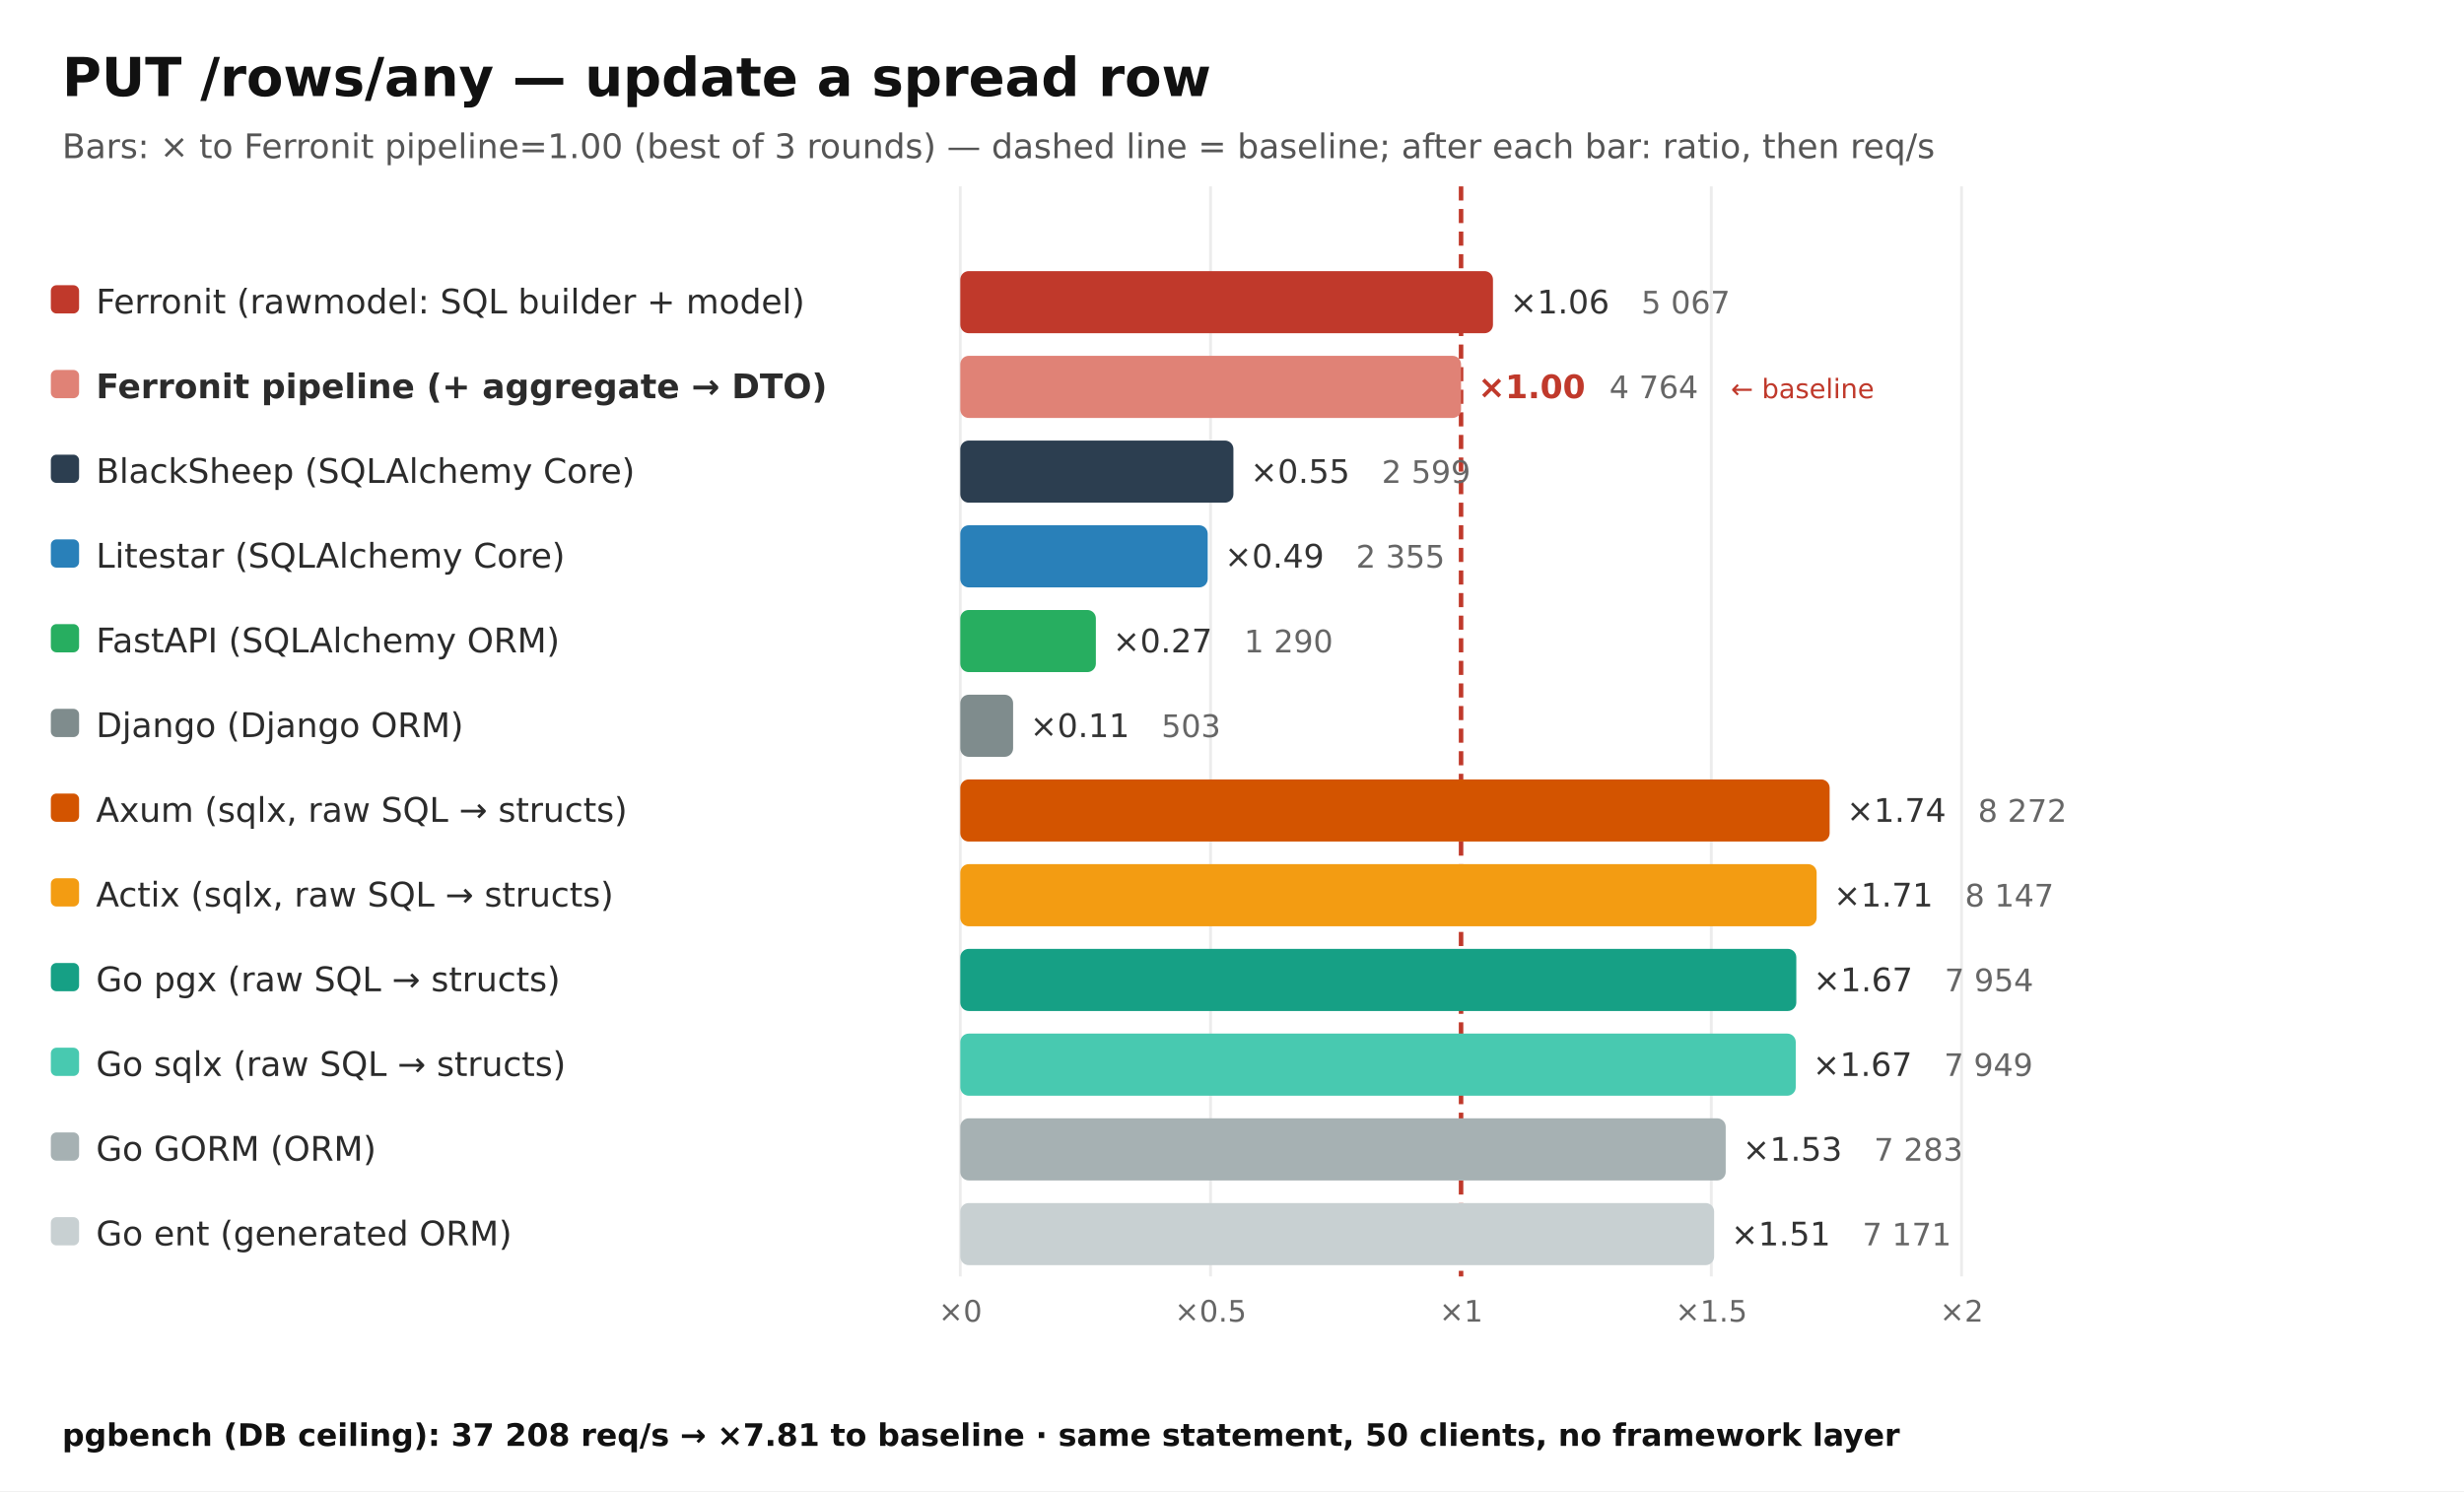
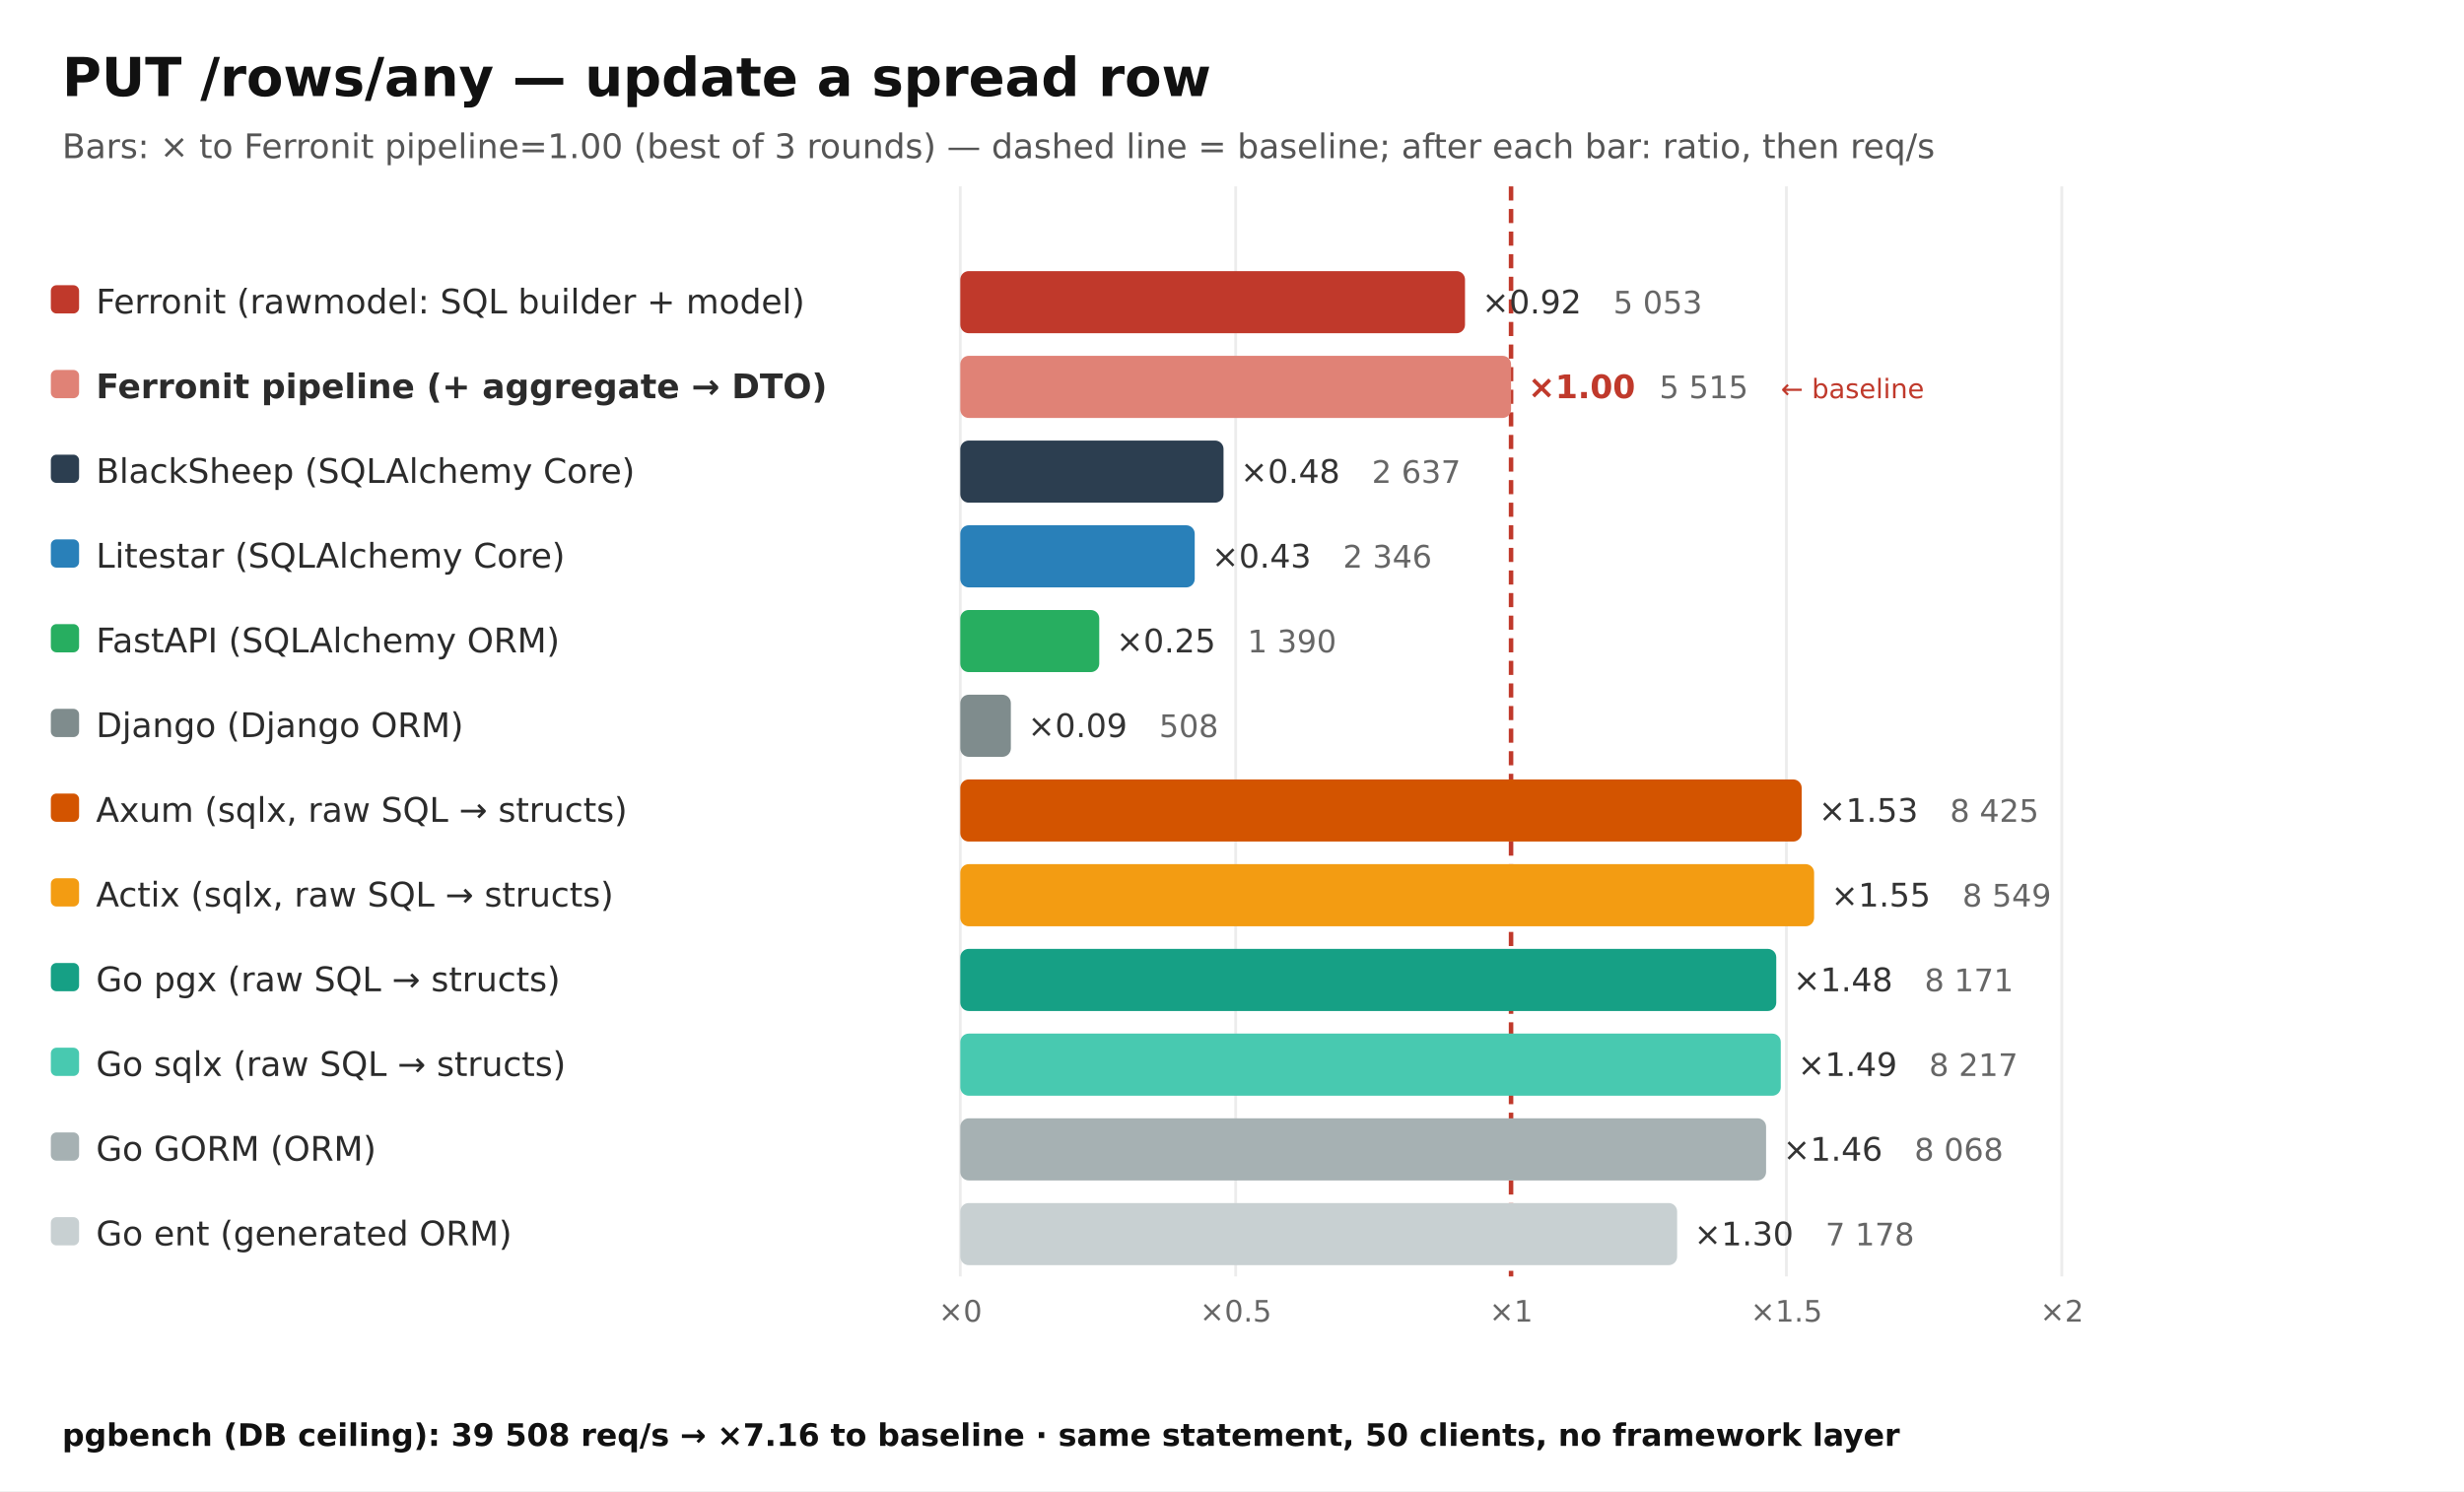
<svg xmlns="http://www.w3.org/2000/svg" width="872.4" height="528" viewBox="0 0 872.4 528" font-family="DejaVu Sans, Helvetica, Arial, sans-serif">
  <rect width="872.4" height="528" fill="#ffffff" />
  <text x="22" y="34" font-size="19" font-weight="700" fill="#111">PUT /rows/any — update a spread row</text>
  <text x="22" y="56" font-size="12" fill="#555">Bars: × to Ferronit pipeline=1.00 (best of 3 rounds) — dashed line = baseline; after each bar: ratio, then req/s</text>
  <line x1="340.0" y1="66" x2="340.0" y2="452" stroke="#ececec" stroke-width="1" />
  <text x="340.0" y="468" font-size="10.5" fill="#666" text-anchor="middle">×0</text>
-   <line x1="428.6" y1="66" x2="428.6" y2="452" stroke="#ececec" stroke-width="1" />
-   <text x="428.6" y="468" font-size="10.5" fill="#666" text-anchor="middle">×0.5</text>
-   <line x1="517.3" y1="66" x2="517.3" y2="452" stroke="#c0392b" stroke-width="1.6" stroke-dasharray="5 3" />
-   <text x="517.3" y="468" font-size="10.5" fill="#666" text-anchor="middle">×1</text>
-   <line x1="605.9" y1="66" x2="605.9" y2="452" stroke="#ececec" stroke-width="1" />
-   <text x="605.9" y="468" font-size="10.5" fill="#666" text-anchor="middle">×1.5</text>
-   <line x1="694.5" y1="66" x2="694.5" y2="452" stroke="#ececec" stroke-width="1" />
-   <text x="694.5" y="468" font-size="10.5" fill="#666" text-anchor="middle">×2</text>
+   <line x1="437.5" y1="66" x2="437.5" y2="452" stroke="#ececec" stroke-width="1" />
+   <text x="437.5" y="468" font-size="10.5" fill="#666" text-anchor="middle">×0.5</text>
+   <line x1="535.0" y1="66" x2="535.0" y2="452" stroke="#c0392b" stroke-width="1.6" stroke-dasharray="5 3" />
+   <text x="535.0" y="468" font-size="10.5" fill="#666" text-anchor="middle">×1</text>
+   <line x1="632.5" y1="66" x2="632.5" y2="452" stroke="#ececec" stroke-width="1" />
+   <text x="632.5" y="468" font-size="10.5" fill="#666" text-anchor="middle">×1.5</text>
+   <line x1="730.0" y1="66" x2="730.0" y2="452" stroke="#ececec" stroke-width="1" />
+   <text x="730.0" y="468" font-size="10.5" fill="#666" text-anchor="middle">×2</text>
  <rect x="18" y="101" width="10" height="10" rx="2" fill="#c0392b" />
  <text x="34" y="111" font-size="12" fill="#2b2b2b">Ferronit (rawmodel: SQL builder + model)</text>
-   <rect x="340" y="96" width="188.6" height="22" rx="3" fill="#c0392b" />
-   <text x="534.6" y="111" font-size="11.5" fill="#333">×1.06</text>
-   <text x="581.1" y="111" font-size="11" fill="#666">5 067</text>
+   <rect x="340" y="96" width="178.7" height="22" rx="3" fill="#c0392b" />
+   <text x="524.7" y="111" font-size="11.5" fill="#333">×0.92</text>
+   <text x="571.2" y="111" font-size="11" fill="#666">5 053</text>
  <rect x="18" y="131" width="10" height="10" rx="2" fill="#e08276" />
  <text x="34" y="141" font-size="12" fill="#2b2b2b" font-weight="700">Ferronit pipeline (+ aggregate → DTO)</text>
-   <rect x="340" y="126" width="177.3" height="22" rx="3" fill="#e08276" />
-   <text x="523.3" y="141" font-size="11.5" fill="#c0392b" font-weight="700">×1.00</text>
-   <text x="569.8" y="141" font-size="11" fill="#666">4 764</text>
-   <text x="612.8" y="141" font-size="9.5" fill="#c0392b">← baseline</text>
+   <rect x="340" y="126" width="195.0" height="22" rx="3" fill="#e08276" />
+   <text x="541.0" y="141" font-size="11.5" fill="#c0392b" font-weight="700">×1.00</text>
+   <text x="587.5" y="141" font-size="11" fill="#666">5 515</text>
+   <text x="630.5" y="141" font-size="9.5" fill="#c0392b">← baseline</text>
  <rect x="18" y="161" width="10" height="10" rx="2" fill="#2c3e50" />
  <text x="34" y="171" font-size="12" fill="#2b2b2b">BlackSheep (SQLAlchemy Core)</text>
-   <rect x="340" y="156" width="96.7" height="22" rx="3" fill="#2c3e50" />
-   <text x="442.7" y="171" font-size="11.5" fill="#333">×0.55</text>
-   <text x="489.2" y="171" font-size="11" fill="#666">2 599</text>
+   <rect x="340" y="156" width="93.2" height="22" rx="3" fill="#2c3e50" />
+   <text x="439.2" y="171" font-size="11.5" fill="#333">×0.48</text>
+   <text x="485.7" y="171" font-size="11" fill="#666">2 637</text>
  <rect x="18" y="191" width="10" height="10" rx="2" fill="#2980b9" />
  <text x="34" y="201" font-size="12" fill="#2b2b2b">Litestar (SQLAlchemy Core)</text>
-   <rect x="340" y="186" width="87.6" height="22" rx="3" fill="#2980b9" />
-   <text x="433.6" y="201" font-size="11.5" fill="#333">×0.49</text>
-   <text x="480.1" y="201" font-size="11" fill="#666">2 355</text>
+   <rect x="340" y="186" width="83.0" height="22" rx="3" fill="#2980b9" />
+   <text x="429.0" y="201" font-size="11.5" fill="#333">×0.43</text>
+   <text x="475.5" y="201" font-size="11" fill="#666">2 346</text>
  <rect x="18" y="221" width="10" height="10" rx="2" fill="#27ae60" />
  <text x="34" y="231" font-size="12" fill="#2b2b2b">FastAPI (SQLAlchemy ORM)</text>
-   <rect x="340" y="216" width="48.0" height="22" rx="3" fill="#27ae60" />
-   <text x="394.0" y="231" font-size="11.5" fill="#333">×0.27</text>
-   <text x="440.5" y="231" font-size="11" fill="#666">1 290</text>
+   <rect x="340" y="216" width="49.2" height="22" rx="3" fill="#27ae60" />
+   <text x="395.2" y="231" font-size="11.5" fill="#333">×0.25</text>
+   <text x="441.7" y="231" font-size="11" fill="#666">1 390</text>
  <rect x="18" y="251" width="10" height="10" rx="2" fill="#7f8c8d" />
  <text x="34" y="261" font-size="12" fill="#2b2b2b">Django (Django ORM)</text>
-   <rect x="340" y="246" width="18.7" height="22" rx="3" fill="#7f8c8d" />
-   <text x="364.7" y="261" font-size="11.5" fill="#333">×0.11</text>
-   <text x="411.2" y="261" font-size="11" fill="#666">503</text>
+   <rect x="340" y="246" width="17.9" height="22" rx="3" fill="#7f8c8d" />
+   <text x="363.9" y="261" font-size="11.5" fill="#333">×0.09</text>
+   <text x="410.4" y="261" font-size="11" fill="#666">508</text>
  <rect x="18" y="281" width="10" height="10" rx="2" fill="#d35400" />
  <text x="34" y="291" font-size="12" fill="#2b2b2b">Axum (sqlx, raw SQL → structs)</text>
-   <rect x="340" y="276" width="307.8" height="22" rx="3" fill="#d35400" />
-   <text x="653.8" y="291" font-size="11.5" fill="#333">×1.74</text>
-   <text x="700.3" y="291" font-size="11" fill="#666">8 272</text>
+   <rect x="340" y="276" width="297.9" height="22" rx="3" fill="#d35400" />
+   <text x="643.9" y="291" font-size="11.5" fill="#333">×1.53</text>
+   <text x="690.4" y="291" font-size="11" fill="#666">8 425</text>
  <rect x="18" y="311" width="10" height="10" rx="2" fill="#f39c12" />
  <text x="34" y="321" font-size="12" fill="#2b2b2b">Actix (sqlx, raw SQL → structs)</text>
-   <rect x="340" y="306" width="303.2" height="22" rx="3" fill="#f39c12" />
-   <text x="649.2" y="321" font-size="11.5" fill="#333">×1.71</text>
-   <text x="695.7" y="321" font-size="11" fill="#666">8 147</text>
+   <rect x="340" y="306" width="302.3" height="22" rx="3" fill="#f39c12" />
+   <text x="648.3" y="321" font-size="11.5" fill="#333">×1.55</text>
+   <text x="694.8" y="321" font-size="11" fill="#666">8 549</text>
  <rect x="18" y="341" width="10" height="10" rx="2" fill="#16a085" />
  <text x="34" y="351" font-size="12" fill="#2b2b2b">Go pgx (raw SQL → structs)</text>
-   <rect x="340" y="336" width="296.0" height="22" rx="3" fill="#16a085" />
-   <text x="642.0" y="351" font-size="11.5" fill="#333">×1.67</text>
-   <text x="688.5" y="351" font-size="11" fill="#666">7 954</text>
+   <rect x="340" y="336" width="288.9" height="22" rx="3" fill="#16a085" />
+   <text x="634.9" y="351" font-size="11.5" fill="#333">×1.48</text>
+   <text x="681.4" y="351" font-size="11" fill="#666">8 171</text>
  <rect x="18" y="371" width="10" height="10" rx="2" fill="#48c9b0" />
  <text x="34" y="381" font-size="12" fill="#2b2b2b">Go sqlx (raw SQL → structs)</text>
-   <rect x="340" y="366" width="295.8" height="22" rx="3" fill="#48c9b0" />
-   <text x="641.8" y="381" font-size="11.5" fill="#333">×1.67</text>
-   <text x="688.3" y="381" font-size="11" fill="#666">7 949</text>
+   <rect x="340" y="366" width="290.5" height="22" rx="3" fill="#48c9b0" />
+   <text x="636.5" y="381" font-size="11.5" fill="#333">×1.49</text>
+   <text x="683.0" y="381" font-size="11" fill="#666">8 217</text>
  <rect x="18" y="401" width="10" height="10" rx="2" fill="#a6b1b3" />
  <text x="34" y="411" font-size="12" fill="#2b2b2b">Go GORM (ORM)</text>
-   <rect x="340" y="396" width="271.0" height="22" rx="3" fill="#a6b1b3" />
-   <text x="617.0" y="411" font-size="11.5" fill="#333">×1.53</text>
-   <text x="663.5" y="411" font-size="11" fill="#666">7 283</text>
+   <rect x="340" y="396" width="285.3" height="22" rx="3" fill="#a6b1b3" />
+   <text x="631.3" y="411" font-size="11.5" fill="#333">×1.46</text>
+   <text x="677.8" y="411" font-size="11" fill="#666">8 068</text>
  <rect x="18" y="431" width="10" height="10" rx="2" fill="#c8d0d2" />
  <text x="34" y="441" font-size="12" fill="#2b2b2b">Go ent (generated ORM)</text>
-   <rect x="340" y="426" width="266.9" height="22" rx="3" fill="#c8d0d2" />
-   <text x="612.9" y="441" font-size="11.5" fill="#333">×1.51</text>
-   <text x="659.4" y="441" font-size="11" fill="#666">7 171</text>
-   <text x="22" y="512" font-size="11" fill="#111" font-weight="600">pgbench (DB ceiling): 37 208 req/s → ×7.81 to baseline · same statement, 50 clients, no framework layer</text>
+   <rect x="340" y="426" width="253.8" height="22" rx="3" fill="#c8d0d2" />
+   <text x="599.8" y="441" font-size="11.5" fill="#333">×1.30</text>
+   <text x="646.3" y="441" font-size="11" fill="#666">7 178</text>
+   <text x="22" y="512" font-size="11" fill="#111" font-weight="600">pgbench (DB ceiling): 39 508 req/s → ×7.16 to baseline · same statement, 50 clients, no framework layer</text>
</svg>
